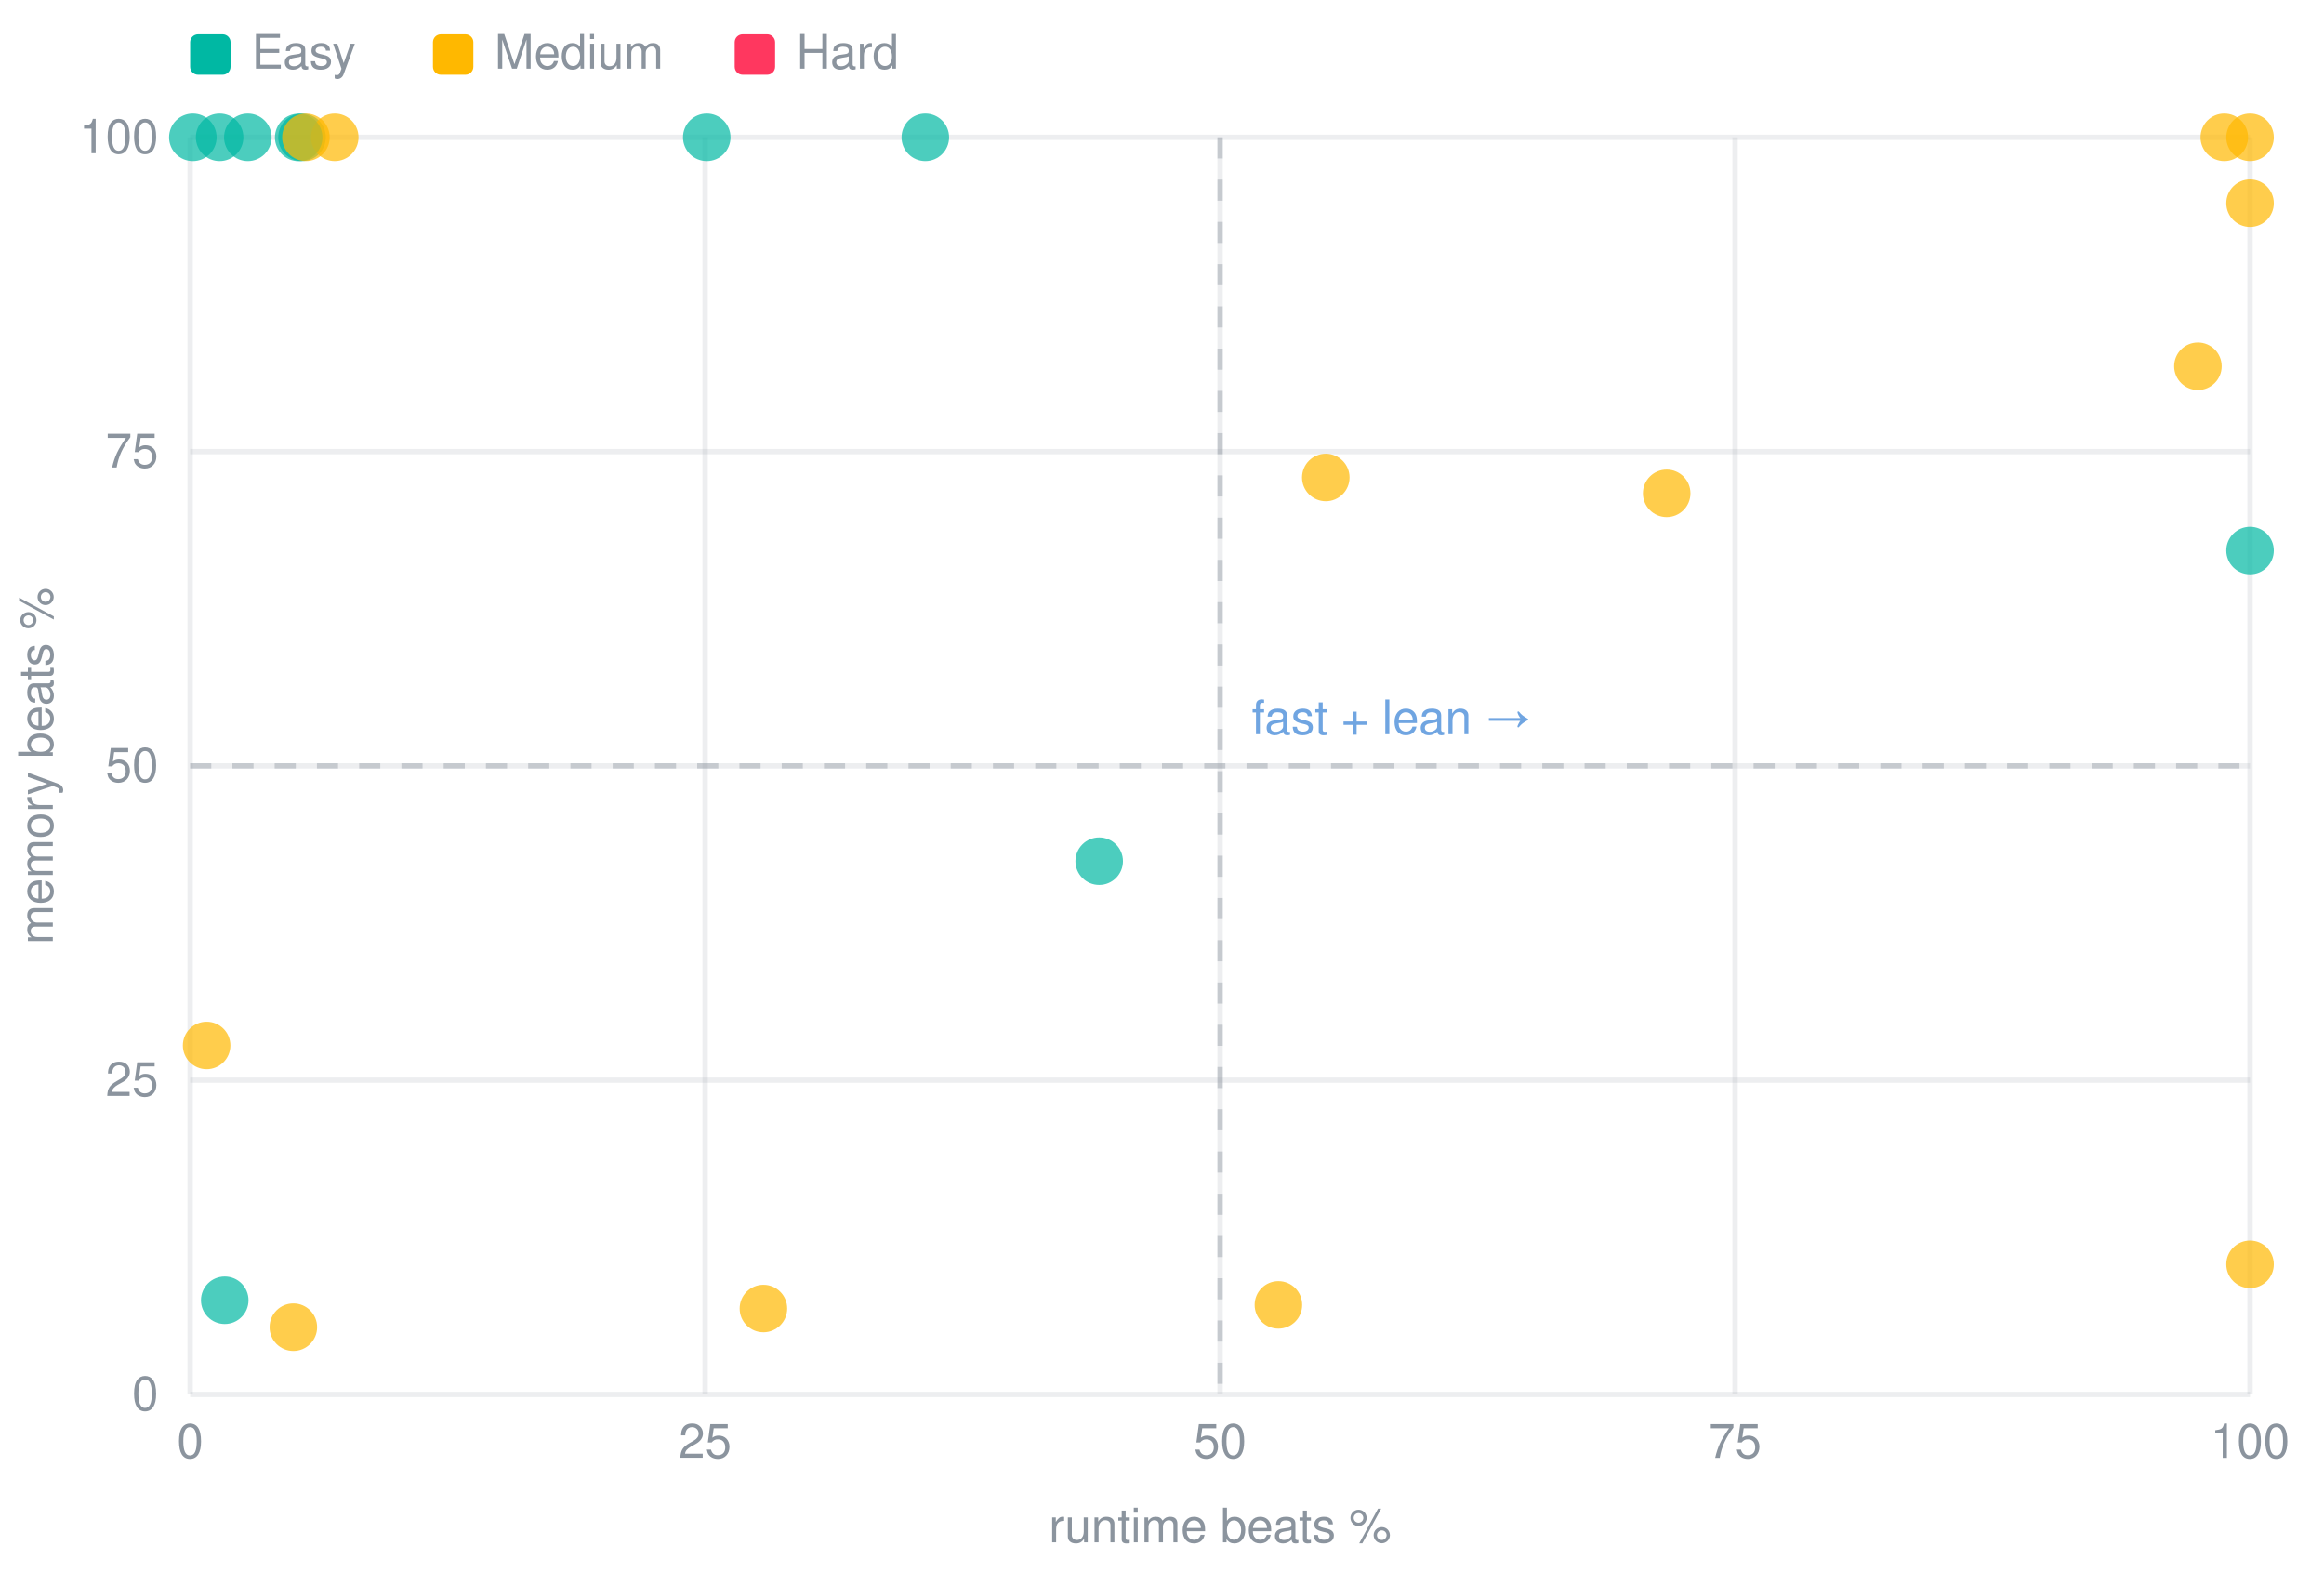
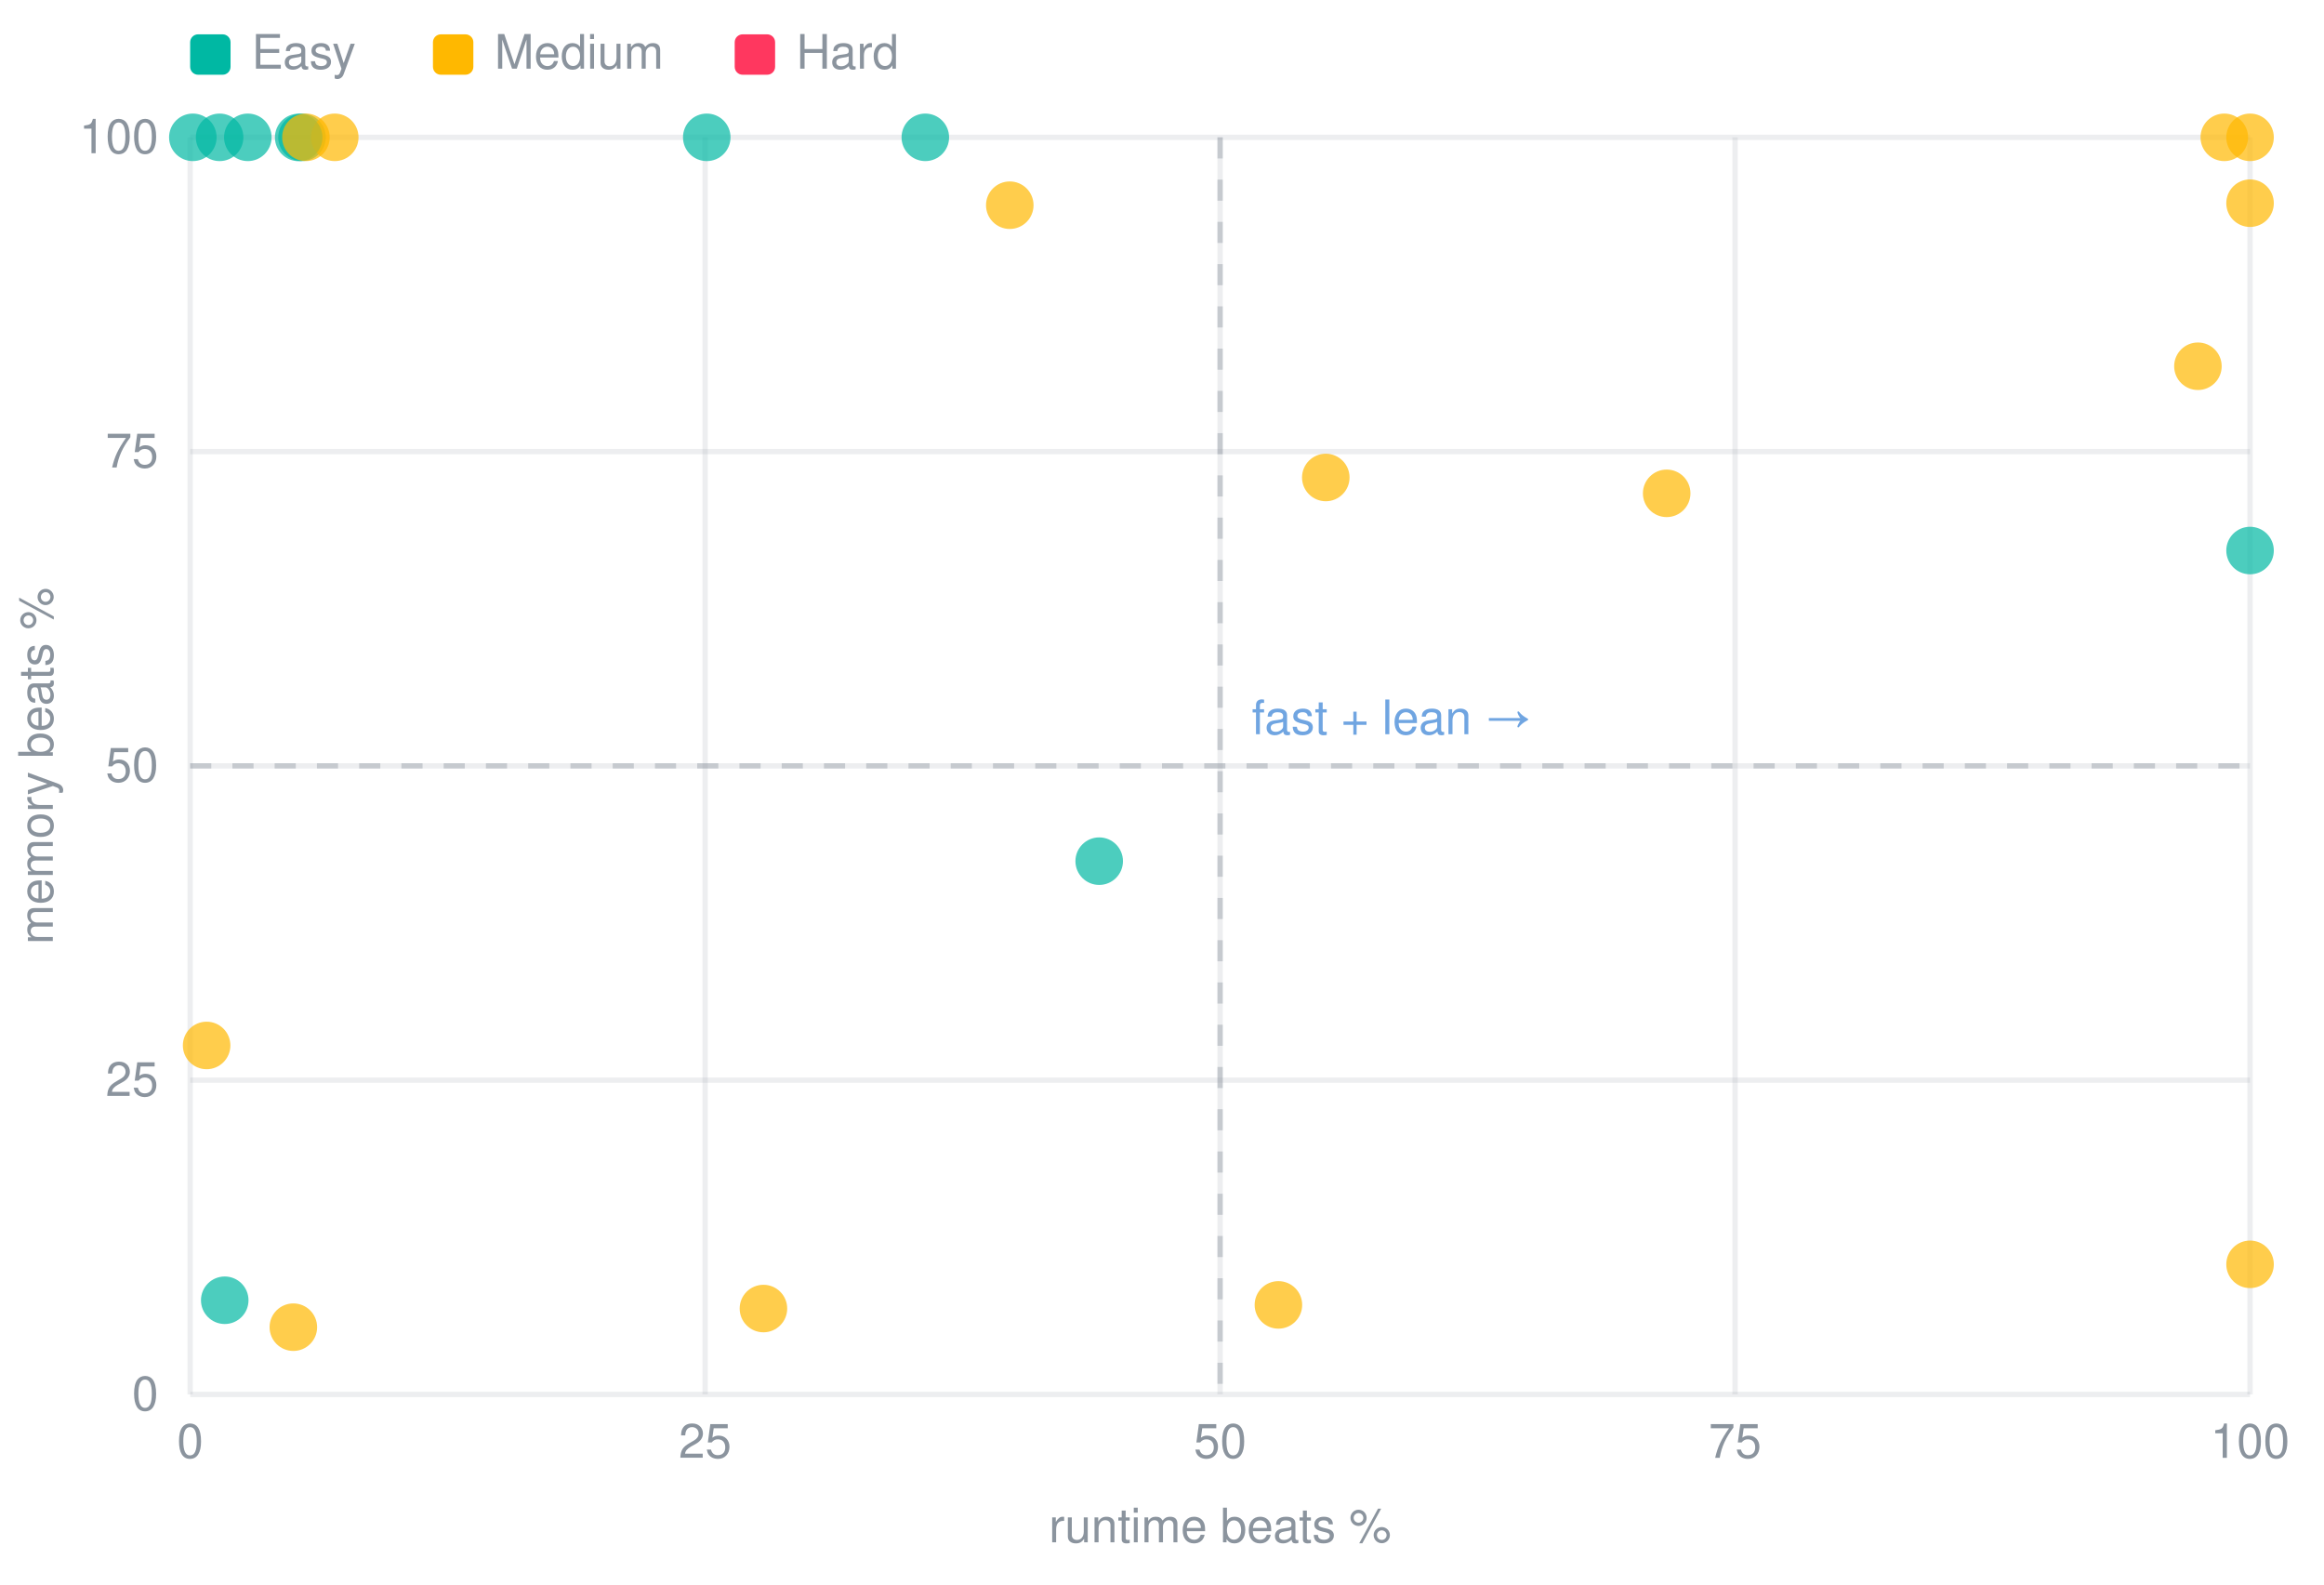
<svg xmlns="http://www.w3.org/2000/svg" viewBox="0 0 440 300" width="440" height="300" role="img" font-family="system-ui, -apple-system, Segoe UI, Helvetica, Arial, sans-serif">
  <line x1="36" y1="26" x2="36" y2="264" stroke="#8b949e" stroke-width="1" opacity="0.16" />
  <line x1="36" y1="264" x2="426" y2="264" stroke="#8b949e" stroke-width="1" opacity="0.16" />
  <text x="36" y="276" font-size="9" fill="#8b949e" text-anchor="middle" font-weight="normal" opacity="1">0</text>
  <text x="30" y="267" font-size="9" fill="#8b949e" text-anchor="end" font-weight="normal" opacity="1">0</text>
  <line x1="133.5" y1="26" x2="133.5" y2="264" stroke="#8b949e" stroke-width="1" opacity="0.16" />
  <line x1="36" y1="204.5" x2="426" y2="204.5" stroke="#8b949e" stroke-width="1" opacity="0.16" />
  <text x="133.5" y="276" font-size="9" fill="#8b949e" text-anchor="middle" font-weight="normal" opacity="1">25</text>
  <text x="30" y="207.5" font-size="9" fill="#8b949e" text-anchor="end" font-weight="normal" opacity="1">25</text>
  <line x1="231" y1="26" x2="231" y2="264" stroke="#8b949e" stroke-width="1" opacity="0.16" />
  <line x1="36" y1="145" x2="426" y2="145" stroke="#8b949e" stroke-width="1" opacity="0.16" />
  <text x="231" y="276" font-size="9" fill="#8b949e" text-anchor="middle" font-weight="normal" opacity="1">50</text>
  <text x="30" y="148" font-size="9" fill="#8b949e" text-anchor="end" font-weight="normal" opacity="1">50</text>
  <line x1="328.5" y1="26" x2="328.5" y2="264" stroke="#8b949e" stroke-width="1" opacity="0.16" />
  <line x1="36" y1="85.5" x2="426" y2="85.5" stroke="#8b949e" stroke-width="1" opacity="0.16" />
  <text x="328.5" y="276" font-size="9" fill="#8b949e" text-anchor="middle" font-weight="normal" opacity="1">75</text>
  <text x="30" y="88.5" font-size="9" fill="#8b949e" text-anchor="end" font-weight="normal" opacity="1">75</text>
  <line x1="426" y1="26" x2="426" y2="264" stroke="#8b949e" stroke-width="1" opacity="0.16" />
  <line x1="36" y1="26" x2="426" y2="26" stroke="#8b949e" stroke-width="1" opacity="0.16" />
  <text x="426" y="276" font-size="9" fill="#8b949e" text-anchor="middle" font-weight="normal" opacity="1">100</text>
  <text x="30" y="29" font-size="9" fill="#8b949e" text-anchor="end" font-weight="normal" opacity="1">100</text>
  <line x1="231" y1="26" x2="231" y2="264" stroke="#8b949e" stroke-width="1" opacity="0.4" stroke-dasharray="4 4" />
  <line x1="36" y1="145" x2="426" y2="145" stroke="#8b949e" stroke-width="1" opacity="0.4" stroke-dasharray="4 4" />
  <text x="237" y="139" font-size="9" fill="#4c8eda" text-anchor="start" font-weight="normal" opacity="0.8">fast + lean →</text>
  <circle cx="175.19" cy="26" r="4.5" fill="#00b8a3" opacity="0.7" />
  <circle cx="55.54" cy="251.27" r="4.5" fill="#ffb800" opacity="0.7" />
  <circle cx="39.12" cy="197.93" r="4.5" fill="#ffb800" opacity="0.7" />
  <circle cx="208.11" cy="163.04" r="4.5" fill="#00b8a3" opacity="0.7" />
  <circle cx="36.51" cy="26" r="4.5" fill="#00b8a3" opacity="0.7" />
  <circle cx="426" cy="38.47" r="4.5" fill="#ffb800" opacity="0.7" />
  <circle cx="426" cy="239.37" r="4.5" fill="#ffb800" opacity="0.7" />
  <circle cx="315.55" cy="93.4" r="4.5" fill="#ffb800" opacity="0.7" />
  <circle cx="144.54" cy="247.74" r="4.5" fill="#ffb800" opacity="0.7" />
  <circle cx="416.13" cy="69.34" r="4.5" fill="#ffb800" opacity="0.7" />
  <circle cx="41.58" cy="26" r="4.5" fill="#00b8a3" opacity="0.7" />
  <circle cx="242.04" cy="247.05" r="4.5" fill="#ffb800" opacity="0.7" />
  <circle cx="57.18" cy="26" r="4.5" fill="#00b8a3" opacity="0.7" />
  <circle cx="251.01" cy="90.4" r="4.5" fill="#ffb800" opacity="0.7" />
  <circle cx="63.38" cy="26" r="4.5" fill="#ffb800" opacity="0.7" />
  <circle cx="133.81" cy="26" r="4.5" fill="#00b8a3" opacity="0.7" />
  <circle cx="42.55" cy="246.17" r="4.5" fill="#00b8a3" opacity="0.7" />
  <circle cx="56.55" cy="26.02" r="4.5" fill="#00b8a3" opacity="0.7" />
  <circle cx="57.92" cy="26" r="4.5" fill="#ffb800" opacity="0.7" />
+   <circle cx="191.18" cy="38.85" r="4.5" fill="#ffb800" opacity="0.7" />
  <circle cx="426" cy="26" r="4.5" fill="#ffb800" opacity="0.7" />
  <circle cx="46.92" cy="26" r="4.5" fill="#00b8a3" opacity="0.7" />
  <circle cx="426" cy="104.23" r="4.5" fill="#00b8a3" opacity="0.7" />
  <circle cx="421.12" cy="26" r="4.5" fill="#ffb800" opacity="0.7" />
  <text x="231" y="292" font-size="9" fill="#8b949e" text-anchor="middle" font-weight="normal" opacity="1">runtime beats %</text>
  <g transform="translate(10 145) rotate(-90)">
    <text x="0" y="0" font-size="9" fill="#8b949e" text-anchor="middle" font-weight="normal" opacity="1">memory beats %</text>
  </g>
  <rect x="36" y="6.5" width="7.65" height="7.65" rx="1.5" fill="#00b8a3" opacity="1" />
  <text x="47.65" y="13" font-size="9" fill="#8b949e" text-anchor="start" font-weight="normal" opacity="1">Easy</text>
  <rect x="81.97" y="6.5" width="7.65" height="7.65" rx="1.5" fill="#ffb800" opacity="1" />
  <text x="93.62" y="13" font-size="9" fill="#8b949e" text-anchor="start" font-weight="normal" opacity="1">Medium</text>
  <rect x="139.1" y="6.5" width="7.65" height="7.65" rx="1.5" fill="#ff375f" opacity="1" />
  <text x="150.75" y="13" font-size="9" fill="#8b949e" text-anchor="start" font-weight="normal" opacity="1">Hard</text>
</svg>
